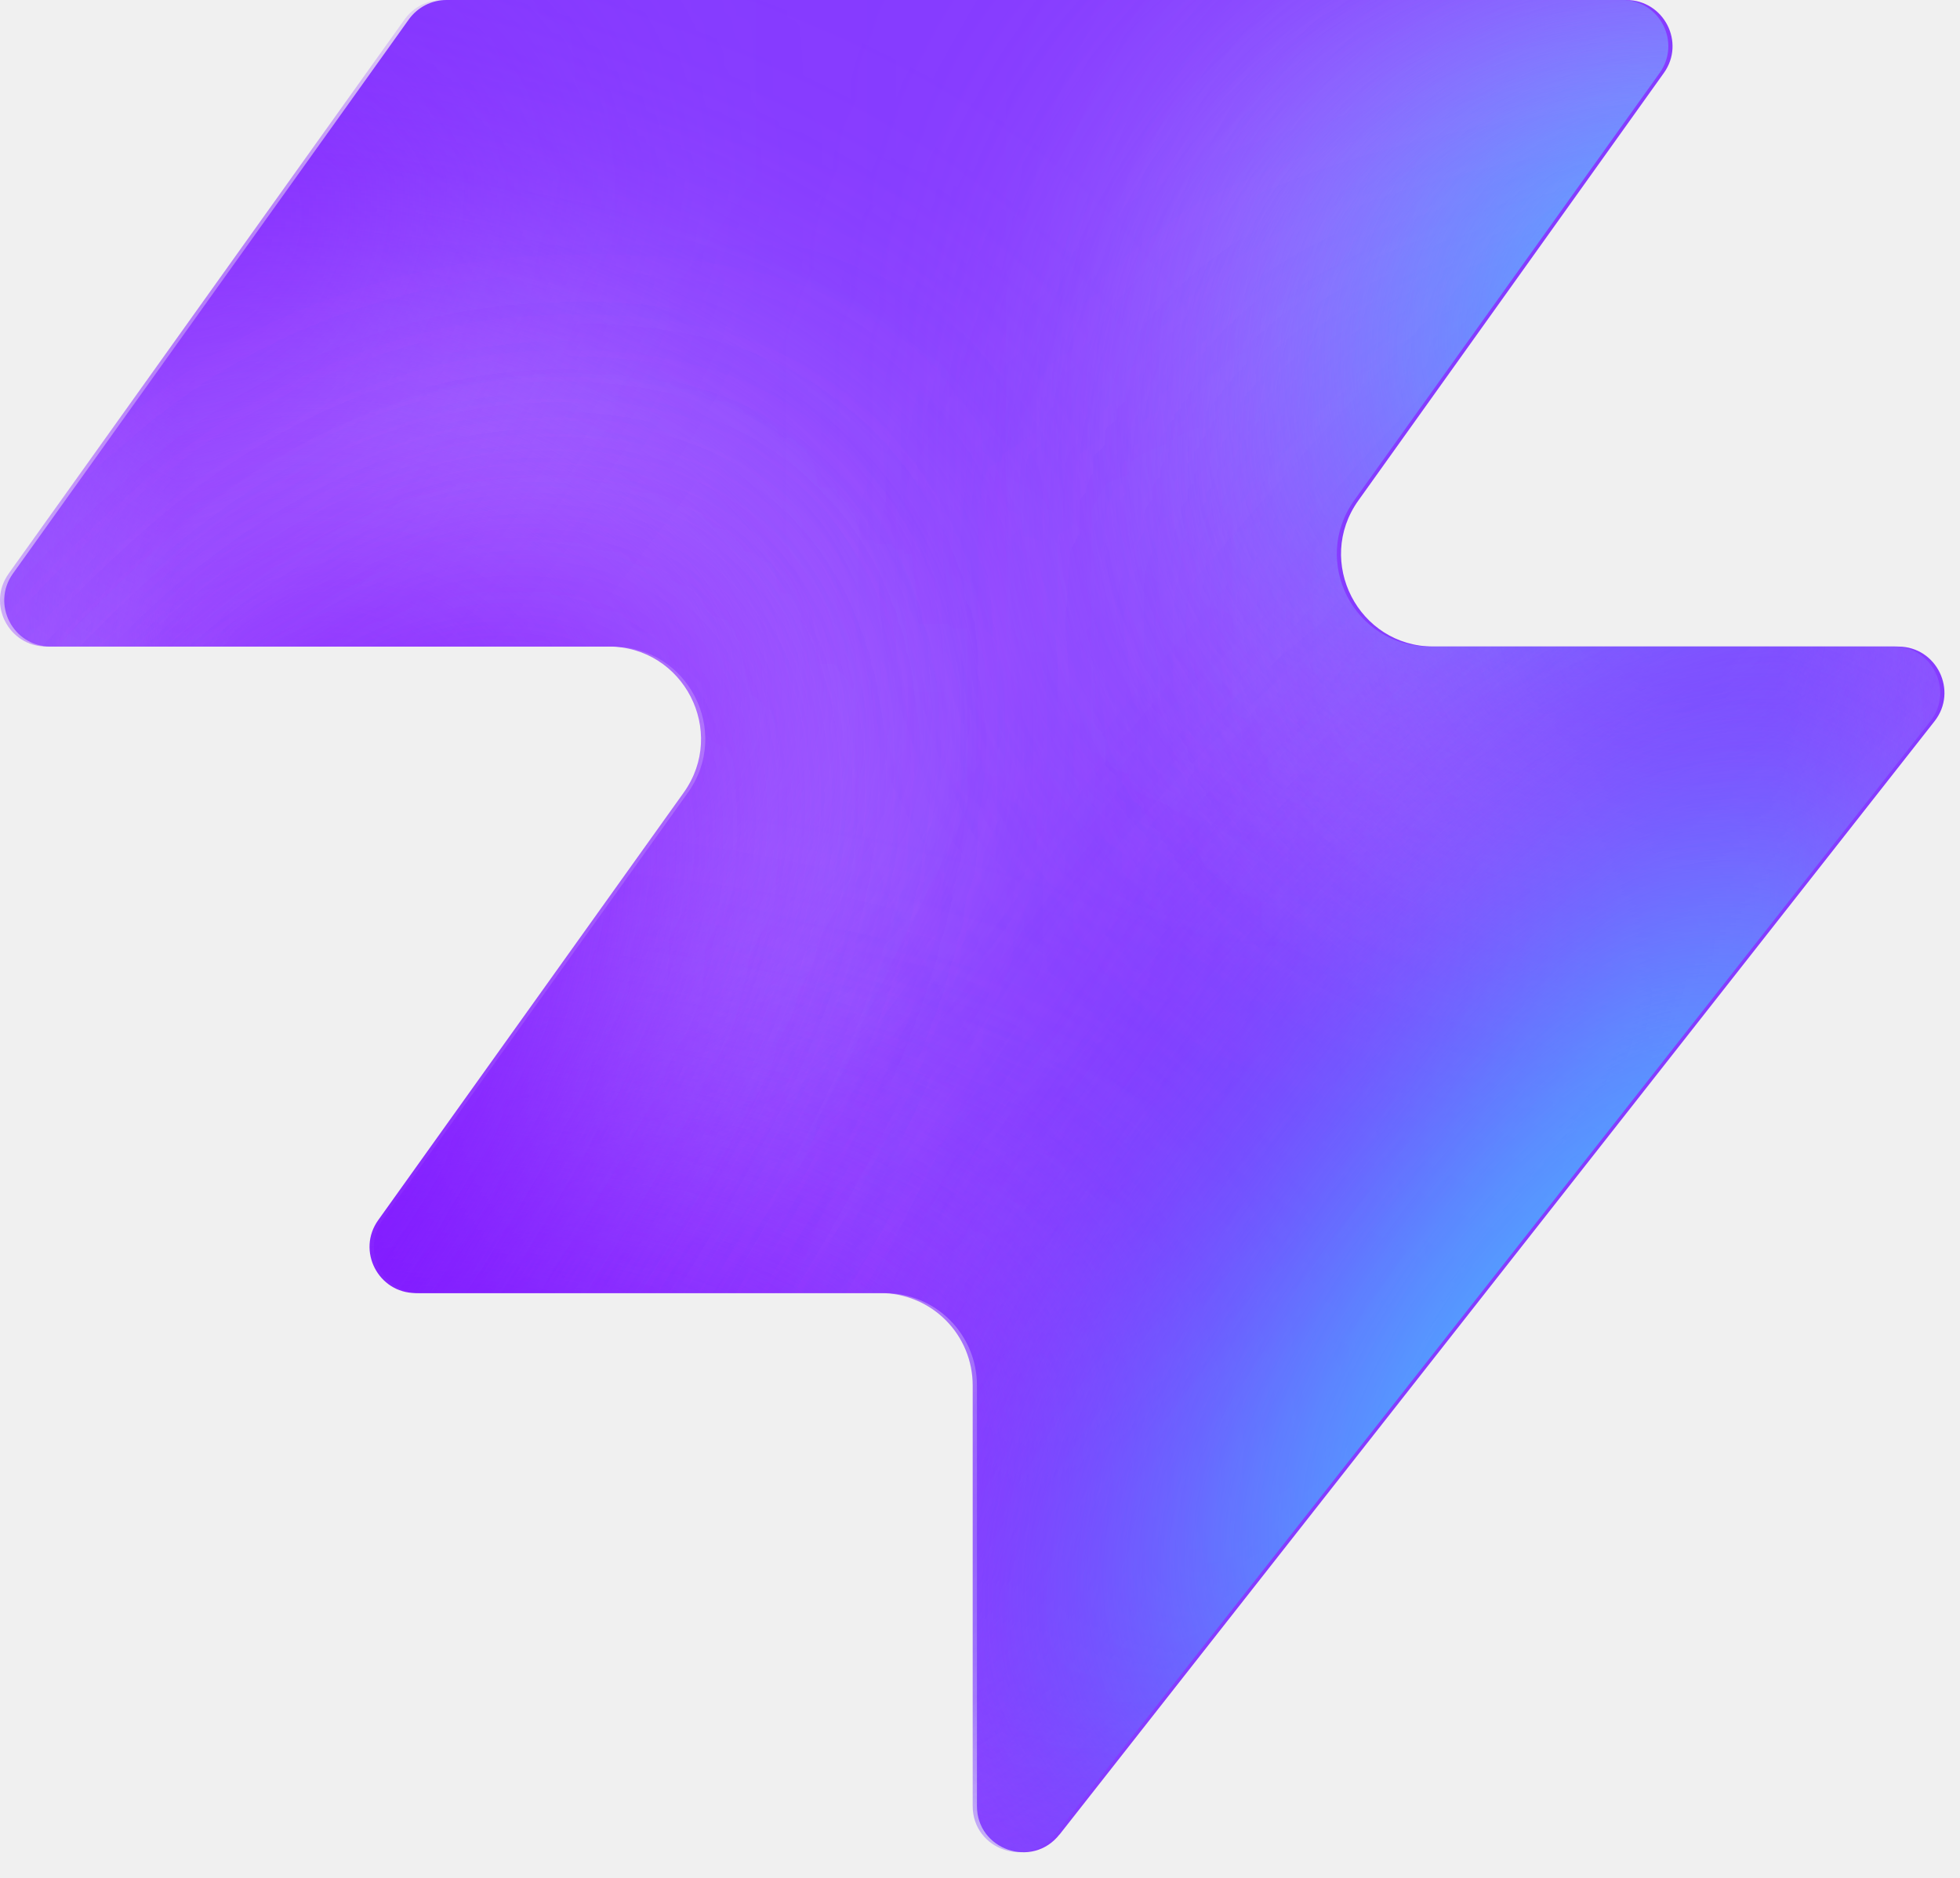
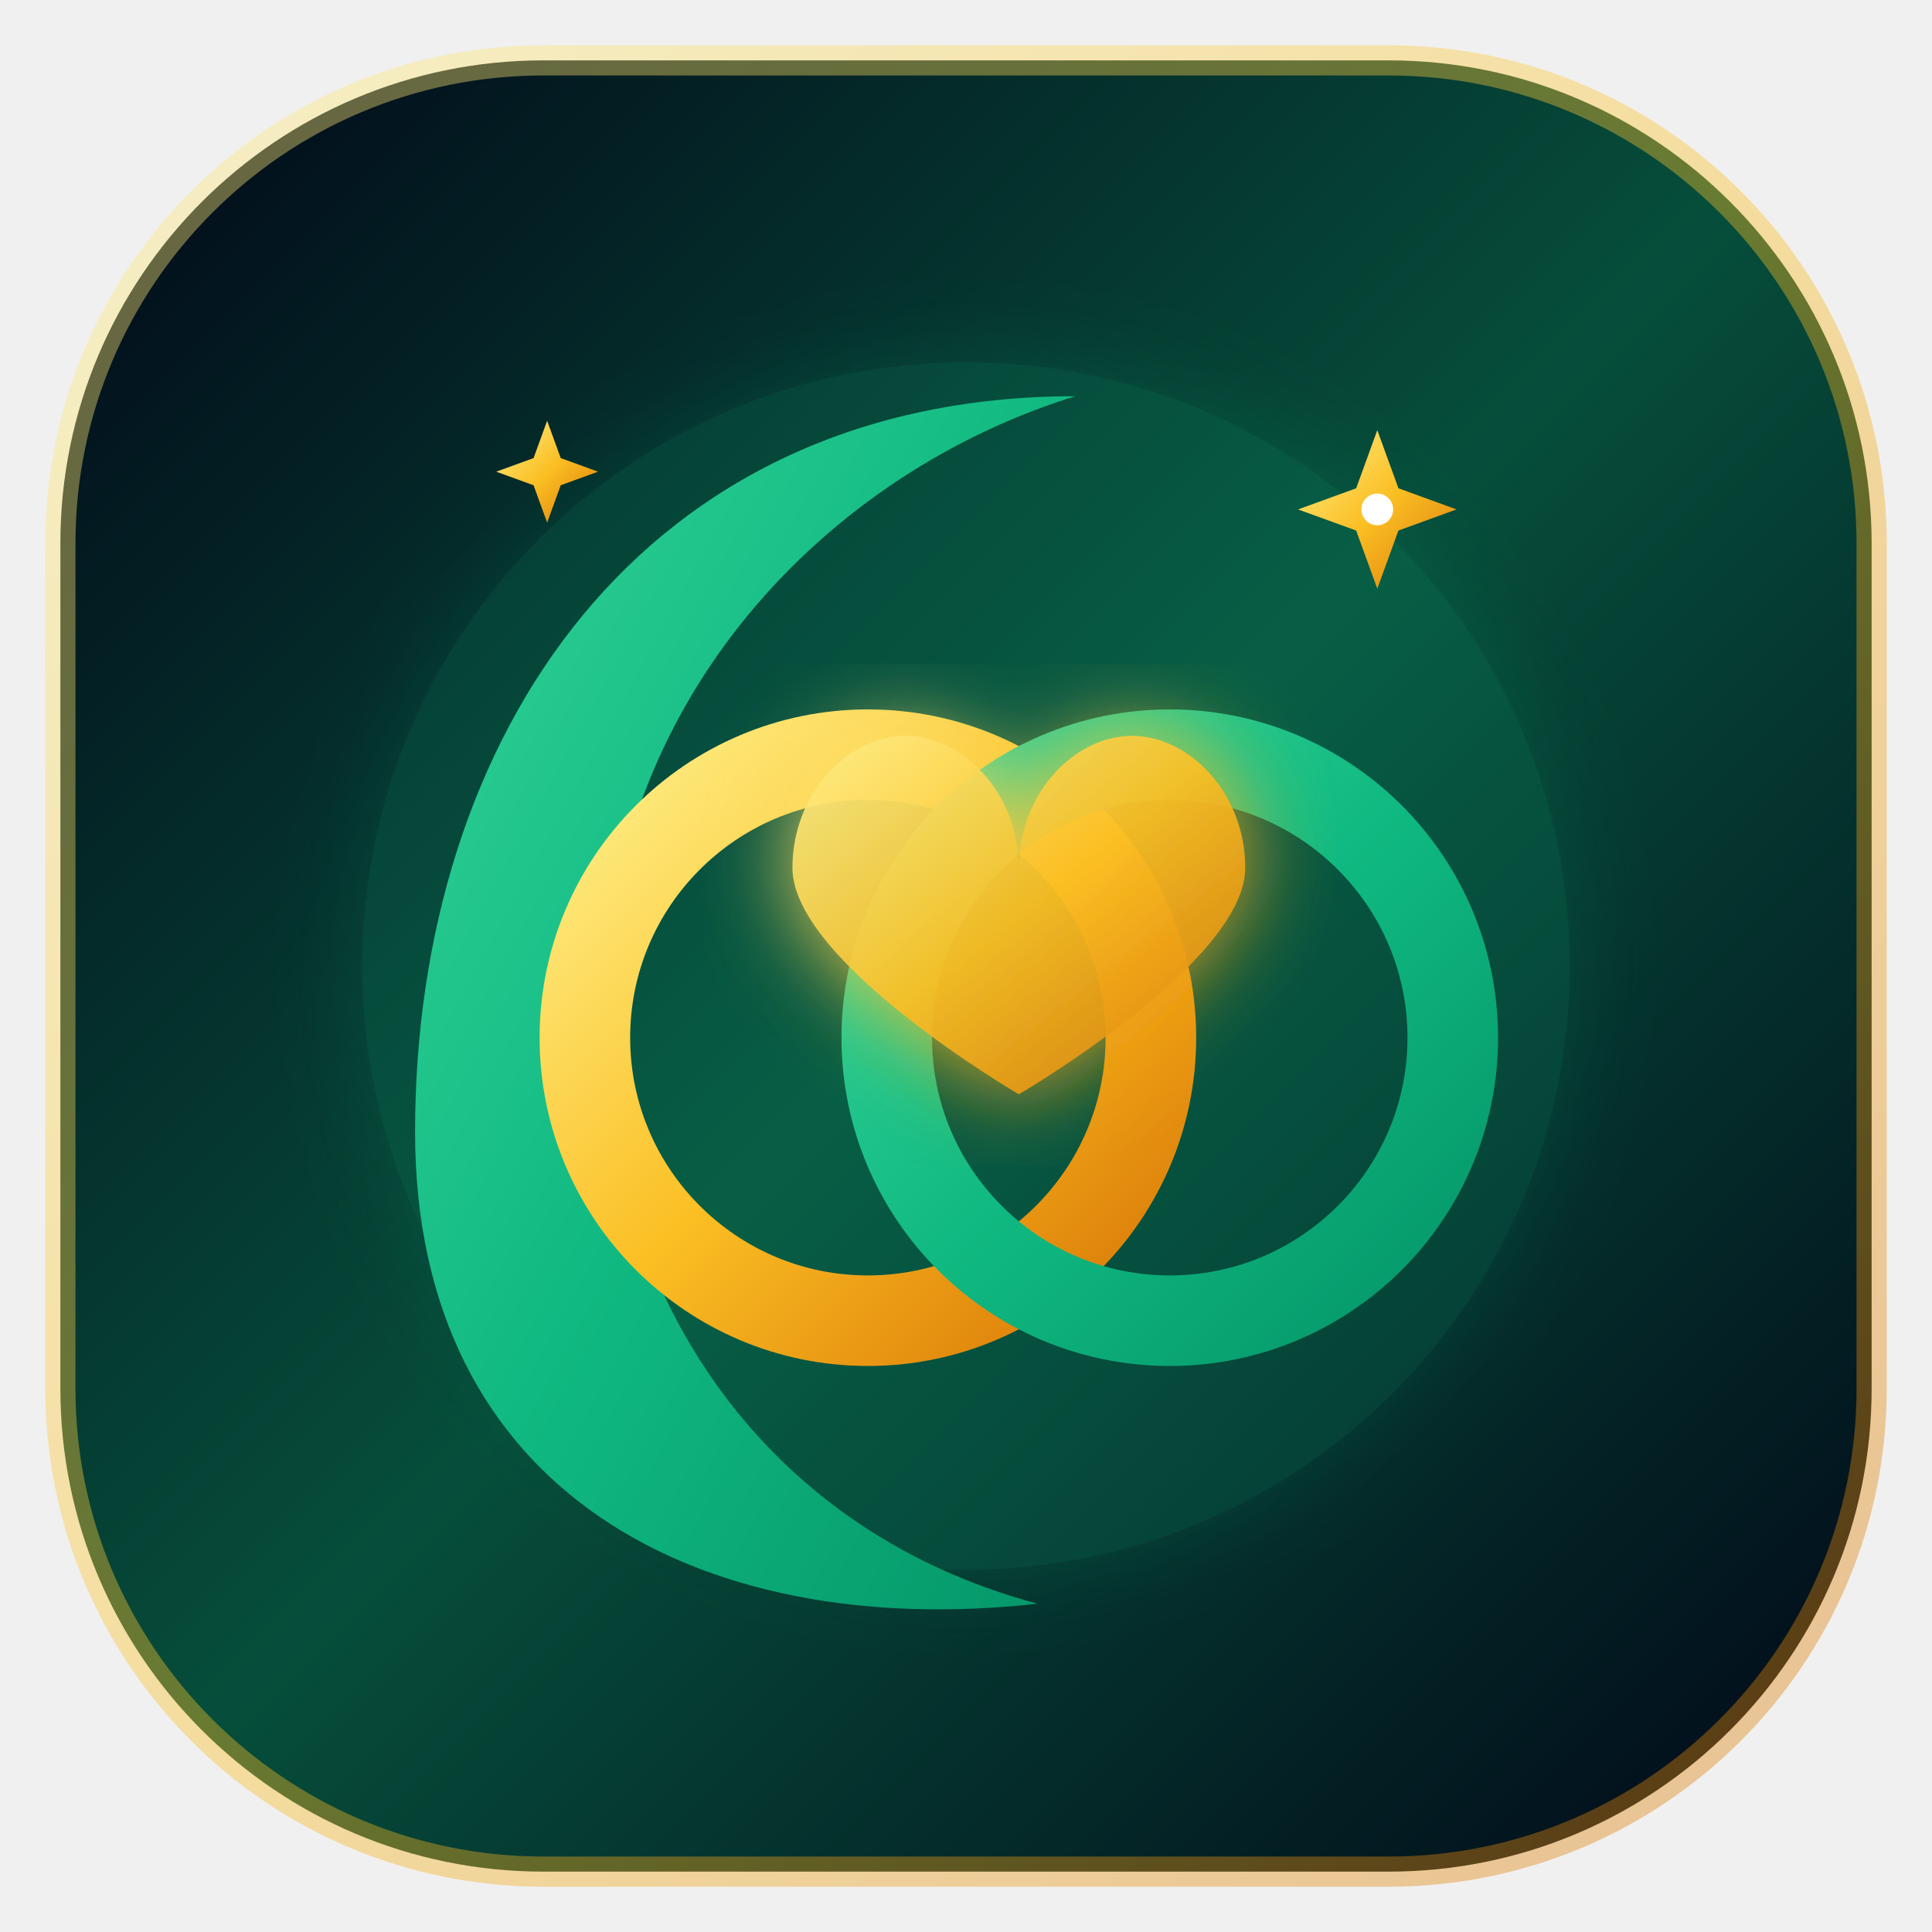
- <svg xmlns="http://www.w3.org/2000/svg" width="48" height="46" fill="none" viewBox="0 0 48 46">
-   <path fill="#863bff" d="M25.946 44.938c-.664.845-2.021.375-2.021-.698V33.937a2.26 2.26 0 0 0-2.262-2.262H10.287c-.92 0-1.456-1.04-.92-1.788l7.48-10.471c1.07-1.497 0-3.578-1.842-3.578H1.237c-.92 0-1.456-1.04-.92-1.788L10.013.474c.214-.297.556-.474.92-.474h28.894c.92 0 1.456 1.04.92 1.788l-7.48 10.471c-1.07 1.498 0 3.579 1.842 3.579h11.377c.943 0 1.473 1.088.89 1.83L25.947 44.94z" style="fill:#863bff;fill:color(display-p3 .525 .23 1);fill-opacity:1" />
-   <mask id="a" width="48" height="46" x="0" y="0" maskUnits="userSpaceOnUse" style="mask-type:alpha">
-     <path fill="#000" d="M25.842 44.938c-.664.844-2.021.375-2.021-.698V33.937a2.26 2.26 0 0 0-2.262-2.262H10.183c-.92 0-1.456-1.04-.92-1.788l7.48-10.471c1.07-1.498 0-3.579-1.842-3.579H1.133c-.92 0-1.456-1.04-.92-1.787L9.91.473c.214-.297.556-.474.92-.474h28.894c.92 0 1.456 1.04.92 1.788l-7.48 10.471c-1.07 1.498 0 3.578 1.842 3.578h11.377c.943 0 1.473 1.088.89 1.832L25.843 44.94z" style="fill:#000;fill-opacity:1" />
-   </mask>
-   <g mask="url(#a)">
-     <g filter="url(#b)">
-       <ellipse cx="5.508" cy="14.704" fill="#ede6ff" rx="5.508" ry="14.704" style="fill:#ede6ff;fill:color(display-p3 .927 .903 1);fill-opacity:1" transform="matrix(.00324 1 1 -.00324 -4.47 31.516)" />
-     </g>
-     <g filter="url(#c)">
-       <ellipse cx="10.399" cy="29.851" fill="#ede6ff" rx="10.399" ry="29.851" style="fill:#ede6ff;fill:color(display-p3 .927 .903 1);fill-opacity:1" transform="matrix(.00324 1 1 -.00324 -39.328 7.883)" />
-     </g>
-     <g filter="url(#d)">
-       <ellipse cx="5.508" cy="30.487" fill="#7e14ff" rx="5.508" ry="30.487" style="fill:#7e14ff;fill:color(display-p3 .492 .077 1);fill-opacity:1" transform="rotate(89.814 -25.913 -14.639)scale(1 -1)" />
-     </g>
-     <g filter="url(#e)">
-       <ellipse cx="5.508" cy="30.599" fill="#7e14ff" rx="5.508" ry="30.599" style="fill:#7e14ff;fill:color(display-p3 .492 .077 1);fill-opacity:1" transform="rotate(89.814 -32.644 -3.334)scale(1 -1)" />
-     </g>
-     <g filter="url(#f)">
-       <ellipse cx="5.508" cy="30.599" fill="#7e14ff" rx="5.508" ry="30.599" style="fill:#7e14ff;fill:color(display-p3 .492 .077 1);fill-opacity:1" transform="matrix(.00324 1 1 -.00324 -34.34 30.47)" />
-     </g>
-     <g filter="url(#g)">
-       <ellipse cx="14.072" cy="22.078" fill="#ede6ff" rx="14.072" ry="22.078" style="fill:#ede6ff;fill:color(display-p3 .927 .903 1);fill-opacity:1" transform="rotate(93.35 24.506 48.493)scale(-1 1)" />
-     </g>
-     <g filter="url(#h)">
-       <ellipse cx="3.47" cy="21.501" fill="#7e14ff" rx="3.47" ry="21.501" style="fill:#7e14ff;fill:color(display-p3 .492 .077 1);fill-opacity:1" transform="rotate(89.009 28.708 47.59)scale(-1 1)" />
-     </g>
-     <g filter="url(#i)">
-       <ellipse cx="3.47" cy="21.501" fill="#7e14ff" rx="3.47" ry="21.501" style="fill:#7e14ff;fill:color(display-p3 .492 .077 1);fill-opacity:1" transform="rotate(89.009 28.708 47.59)scale(-1 1)" />
-     </g>
-     <g filter="url(#j)">
-       <ellipse cx=".387" cy="8.972" fill="#7e14ff" rx="4.407" ry="29.108" style="fill:#7e14ff;fill:color(display-p3 .492 .077 1);fill-opacity:1" transform="rotate(39.51 .387 8.972)" />
-     </g>
-     <g filter="url(#k)">
-       <ellipse cx="47.523" cy="-6.092" fill="#7e14ff" rx="4.407" ry="29.108" style="fill:#7e14ff;fill:color(display-p3 .492 .077 1);fill-opacity:1" transform="rotate(37.892 47.523 -6.092)" />
-     </g>
-     <g filter="url(#l)">
-       <ellipse cx="41.412" cy="6.333" fill="#47bfff" rx="5.971" ry="9.665" style="fill:#47bfff;fill:color(display-p3 .28 .748 1);fill-opacity:1" transform="rotate(37.892 41.412 6.333)" />
-     </g>
-     <g filter="url(#m)">
-       <ellipse cx="-1.879" cy="38.332" fill="#7e14ff" rx="4.407" ry="29.108" style="fill:#7e14ff;fill:color(display-p3 .492 .077 1);fill-opacity:1" transform="rotate(37.892 -1.88 38.332)" />
-     </g>
-     <g filter="url(#n)">
-       <ellipse cx="-1.879" cy="38.332" fill="#7e14ff" rx="4.407" ry="29.108" style="fill:#7e14ff;fill:color(display-p3 .492 .077 1);fill-opacity:1" transform="rotate(37.892 -1.88 38.332)" />
-     </g>
-     <g filter="url(#o)">
-       <ellipse cx="35.651" cy="29.907" fill="#7e14ff" rx="4.407" ry="29.108" style="fill:#7e14ff;fill:color(display-p3 .492 .077 1);fill-opacity:1" transform="rotate(37.892 35.651 29.907)" />
-     </g>
-     <g filter="url(#p)">
-       <ellipse cx="38.418" cy="32.4" fill="#47bfff" rx="5.971" ry="15.297" style="fill:#47bfff;fill:color(display-p3 .28 .748 1);fill-opacity:1" transform="rotate(37.892 38.418 32.4)" />
-     </g>
-   </g>
+ <svg xmlns="http://www.w3.org/2000/svg" viewBox="0 0 512 512" width="100%" height="100%">
  <defs>
-     <filter id="b" width="60.045" height="41.654" x="-19.77" y="16.149" color-interpolation-filters="sRGB" filterUnits="userSpaceOnUse">
-       <feFlood flood-opacity="0" result="BackgroundImageFix" />
-       <feBlend in="SourceGraphic" in2="BackgroundImageFix" result="shape" />
-       <feGaussianBlur result="effect1_foregroundBlur_2002_17158" stdDeviation="7.659" />
-     </filter>
-     <filter id="c" width="90.34" height="51.437" x="-54.613" y="-7.533" color-interpolation-filters="sRGB" filterUnits="userSpaceOnUse">
-       <feFlood flood-opacity="0" result="BackgroundImageFix" />
-       <feBlend in="SourceGraphic" in2="BackgroundImageFix" result="shape" />
-       <feGaussianBlur result="effect1_foregroundBlur_2002_17158" stdDeviation="7.659" />
-     </filter>
-     <filter id="d" width="79.355" height="29.4" x="-49.64" y="2.03" color-interpolation-filters="sRGB" filterUnits="userSpaceOnUse">
-       <feFlood flood-opacity="0" result="BackgroundImageFix" />
-       <feBlend in="SourceGraphic" in2="BackgroundImageFix" result="shape" />
-       <feGaussianBlur result="effect1_foregroundBlur_2002_17158" stdDeviation="4.596" />
-     </filter>
-     <filter id="e" width="79.579" height="29.4" x="-45.045" y="20.029" color-interpolation-filters="sRGB" filterUnits="userSpaceOnUse">
-       <feFlood flood-opacity="0" result="BackgroundImageFix" />
-       <feBlend in="SourceGraphic" in2="BackgroundImageFix" result="shape" />
-       <feGaussianBlur result="effect1_foregroundBlur_2002_17158" stdDeviation="4.596" />
-     </filter>
-     <filter id="f" width="79.579" height="29.4" x="-43.513" y="21.178" color-interpolation-filters="sRGB" filterUnits="userSpaceOnUse">
-       <feFlood flood-opacity="0" result="BackgroundImageFix" />
-       <feBlend in="SourceGraphic" in2="BackgroundImageFix" result="shape" />
-       <feGaussianBlur result="effect1_foregroundBlur_2002_17158" stdDeviation="4.596" />
-     </filter>
-     <filter id="g" width="74.749" height="58.852" x="15.756" y="-17.901" color-interpolation-filters="sRGB" filterUnits="userSpaceOnUse">
-       <feFlood flood-opacity="0" result="BackgroundImageFix" />
-       <feBlend in="SourceGraphic" in2="BackgroundImageFix" result="shape" />
-       <feGaussianBlur result="effect1_foregroundBlur_2002_17158" stdDeviation="7.659" />
-     </filter>
-     <filter id="h" width="61.377" height="25.362" x="23.548" y="2.284" color-interpolation-filters="sRGB" filterUnits="userSpaceOnUse">
-       <feFlood flood-opacity="0" result="BackgroundImageFix" />
-       <feBlend in="SourceGraphic" in2="BackgroundImageFix" result="shape" />
-       <feGaussianBlur result="effect1_foregroundBlur_2002_17158" stdDeviation="4.596" />
-     </filter>
-     <filter id="i" width="61.377" height="25.362" x="23.548" y="2.284" color-interpolation-filters="sRGB" filterUnits="userSpaceOnUse">
-       <feFlood flood-opacity="0" result="BackgroundImageFix" />
-       <feBlend in="SourceGraphic" in2="BackgroundImageFix" result="shape" />
-       <feGaussianBlur result="effect1_foregroundBlur_2002_17158" stdDeviation="4.596" />
-     </filter>
-     <filter id="j" width="56.045" height="63.649" x="-27.636" y="-22.853" color-interpolation-filters="sRGB" filterUnits="userSpaceOnUse">
-       <feFlood flood-opacity="0" result="BackgroundImageFix" />
-       <feBlend in="SourceGraphic" in2="BackgroundImageFix" result="shape" />
-       <feGaussianBlur result="effect1_foregroundBlur_2002_17158" stdDeviation="4.596" />
-     </filter>
-     <filter id="k" width="54.814" height="64.646" x="20.116" y="-38.415" color-interpolation-filters="sRGB" filterUnits="userSpaceOnUse">
-       <feFlood flood-opacity="0" result="BackgroundImageFix" />
-       <feBlend in="SourceGraphic" in2="BackgroundImageFix" result="shape" />
-       <feGaussianBlur result="effect1_foregroundBlur_2002_17158" stdDeviation="4.596" />
-     </filter>
-     <filter id="l" width="33.541" height="35.313" x="24.641" y="-11.323" color-interpolation-filters="sRGB" filterUnits="userSpaceOnUse">
-       <feFlood flood-opacity="0" result="BackgroundImageFix" />
-       <feBlend in="SourceGraphic" in2="BackgroundImageFix" result="shape" />
-       <feGaussianBlur result="effect1_foregroundBlur_2002_17158" stdDeviation="4.596" />
-     </filter>
-     <filter id="m" width="54.814" height="64.646" x="-29.286" y="6.009" color-interpolation-filters="sRGB" filterUnits="userSpaceOnUse">
-       <feFlood flood-opacity="0" result="BackgroundImageFix" />
-       <feBlend in="SourceGraphic" in2="BackgroundImageFix" result="shape" />
-       <feGaussianBlur result="effect1_foregroundBlur_2002_17158" stdDeviation="4.596" />
-     </filter>
-     <filter id="n" width="54.814" height="64.646" x="-29.286" y="6.009" color-interpolation-filters="sRGB" filterUnits="userSpaceOnUse">
-       <feFlood flood-opacity="0" result="BackgroundImageFix" />
-       <feBlend in="SourceGraphic" in2="BackgroundImageFix" result="shape" />
-       <feGaussianBlur result="effect1_foregroundBlur_2002_17158" stdDeviation="4.596" />
-     </filter>
-     <filter id="o" width="54.814" height="64.646" x="8.244" y="-2.416" color-interpolation-filters="sRGB" filterUnits="userSpaceOnUse">
-       <feFlood flood-opacity="0" result="BackgroundImageFix" />
-       <feBlend in="SourceGraphic" in2="BackgroundImageFix" result="shape" />
-       <feGaussianBlur result="effect1_foregroundBlur_2002_17158" stdDeviation="4.596" />
-     </filter>
-     <filter id="p" width="39.409" height="43.623" x="18.713" y="10.588" color-interpolation-filters="sRGB" filterUnits="userSpaceOnUse">
-       <feFlood flood-opacity="0" result="BackgroundImageFix" />
-       <feBlend in="SourceGraphic" in2="BackgroundImageFix" result="shape" />
-       <feGaussianBlur result="effect1_foregroundBlur_2002_17158" stdDeviation="4.596" />
+     <linearGradient id="bgGrad" x1="0%" y1="0%" x2="100%" y2="100%">
+       <stop offset="0%" stop-color="#020617" />
+       <stop offset="50%" stop-color="#064e3b" />
+       <stop offset="100%" stop-color="#020617" />
+     </linearGradient>
+     <linearGradient id="emeraldGrad" x1="0%" y1="0%" x2="100%" y2="100%">
+       <stop offset="0%" stop-color="#34d399" />
+       <stop offset="50%" stop-color="#10b981" />
+       <stop offset="100%" stop-color="#059669" />
+     </linearGradient>
+     <linearGradient id="goldGrad" x1="0%" y1="0%" x2="100%" y2="100%">
+       <stop offset="0%" stop-color="#fef08a" />
+       <stop offset="50%" stop-color="#fbbf24" />
+       <stop offset="100%" stop-color="#d97706" />
+     </linearGradient>
+     <filter id="glow" x="-20%" y="-20%" width="140%" height="140%">
+       <feGaussianBlur stdDeviation="12" result="blur" />
+       <feComposite in="SourceGraphic" in2="blur" operator="over" />
    </filter>
  </defs>
+   <rect x="16" y="16" width="480" height="480" rx="128" fill="url(#bgGrad)" stroke="url(#goldGrad)" stroke-width="8" stroke-opacity="0.4" />
+   <circle cx="256" cy="256" r="160" fill="#10b981" opacity="0.15" filter="url(#glow)" />
+   <path d="M 285 105 C 170 105 110 195 110 300 C 110 395 185 435 275 425 C 200 405 160 340 160 270 C 160 185 220 125 285 105 Z" fill="url(#emeraldGrad)" />
+   <circle cx="230" cy="275" r="75" fill="none" stroke="url(#goldGrad)" stroke-width="24" stroke-linecap="round" />
+   <circle cx="310" cy="275" r="75" fill="none" stroke="url(#emeraldGrad)" stroke-width="24" stroke-linecap="round" />
+   <path d="M 270 230 C 270 210 285 195 300 195 C 315 195 330 210 330 230 C 330 255 270 290 270 290 C 270 290 210 255 210 230 C 210 210 225 195 240 195 C 255 195 270 210 270 230 Z" fill="url(#goldGrad)" opacity="0.95" filter="url(#glow)" />
+   <g transform="translate(365, 135) scale(1.4)">
+     <path d="M0 -15 L4 -4 L15 0 L4 4 L0 15 L-4 4 L-15 0 L-4 -4 Z" fill="url(#goldGrad)" />
+     <circle cx="0" cy="0" r="3" fill="#ffffff" />
+   </g>
+   <g transform="translate(145, 125) scale(0.9)">
+     <path d="M0 -15 L4 -4 L15 0 L4 4 L0 15 L-4 4 L-15 0 L-4 -4 Z" fill="url(#goldGrad)" />
+   </g>
</svg>
